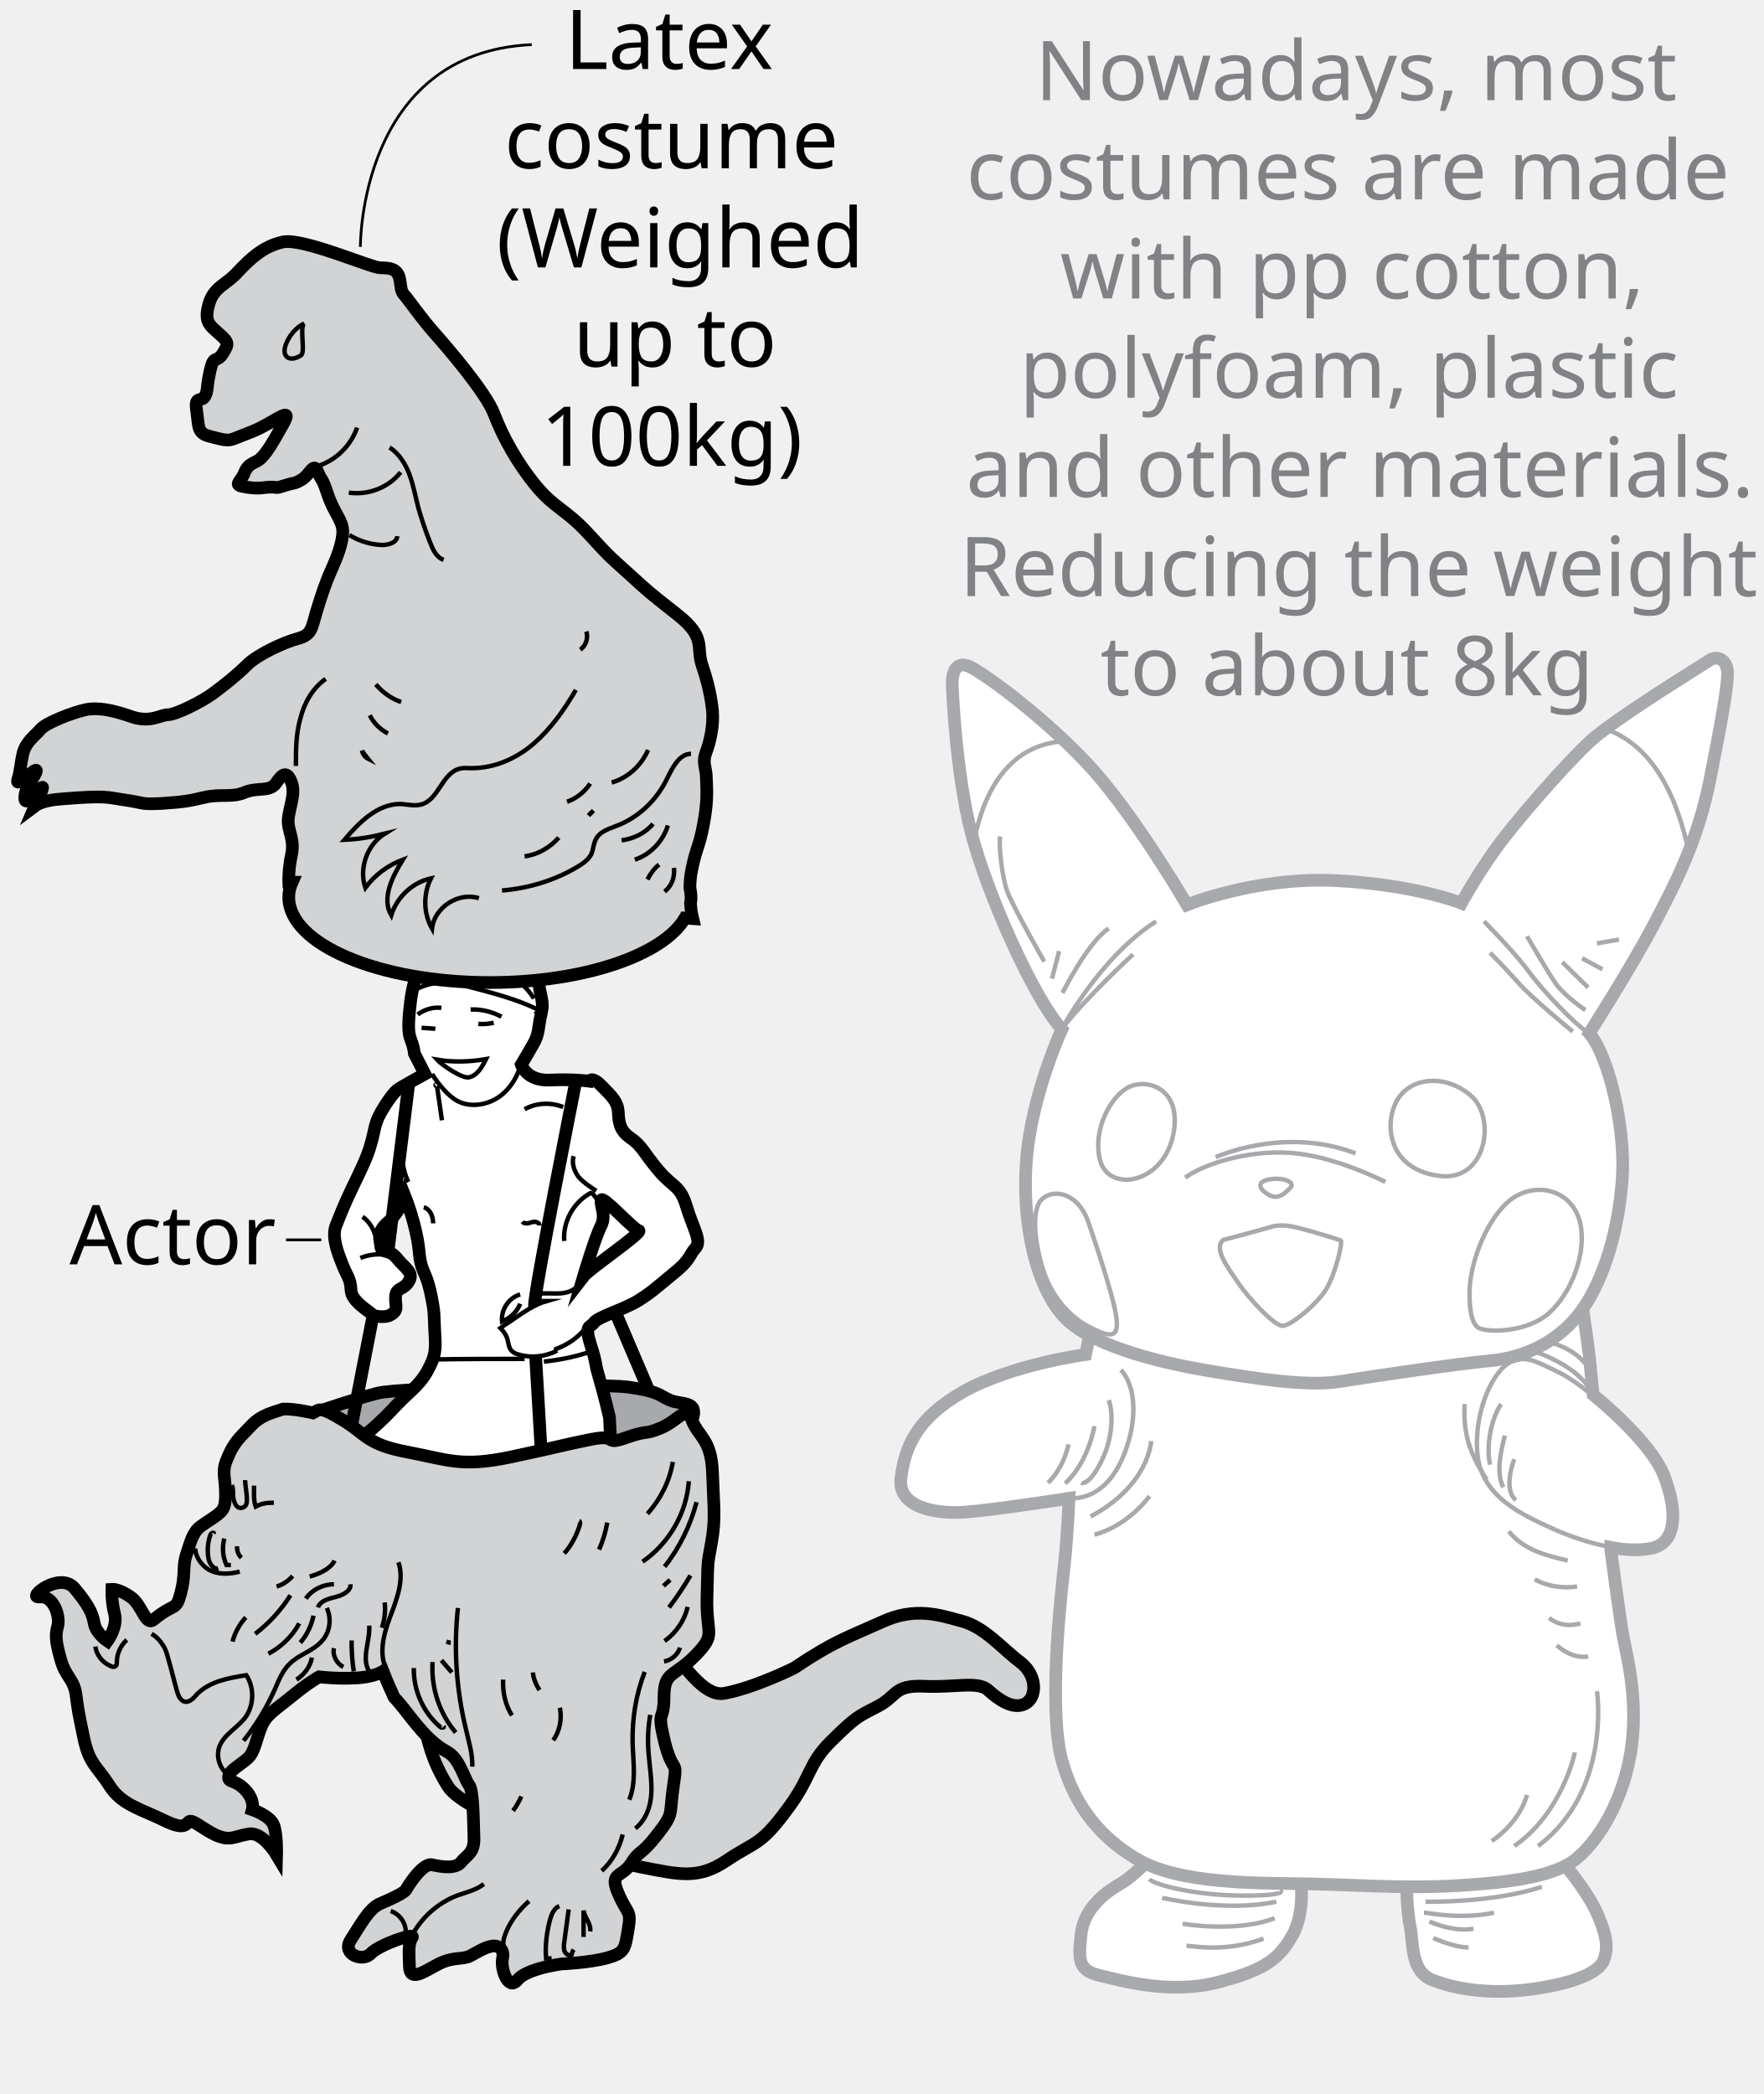
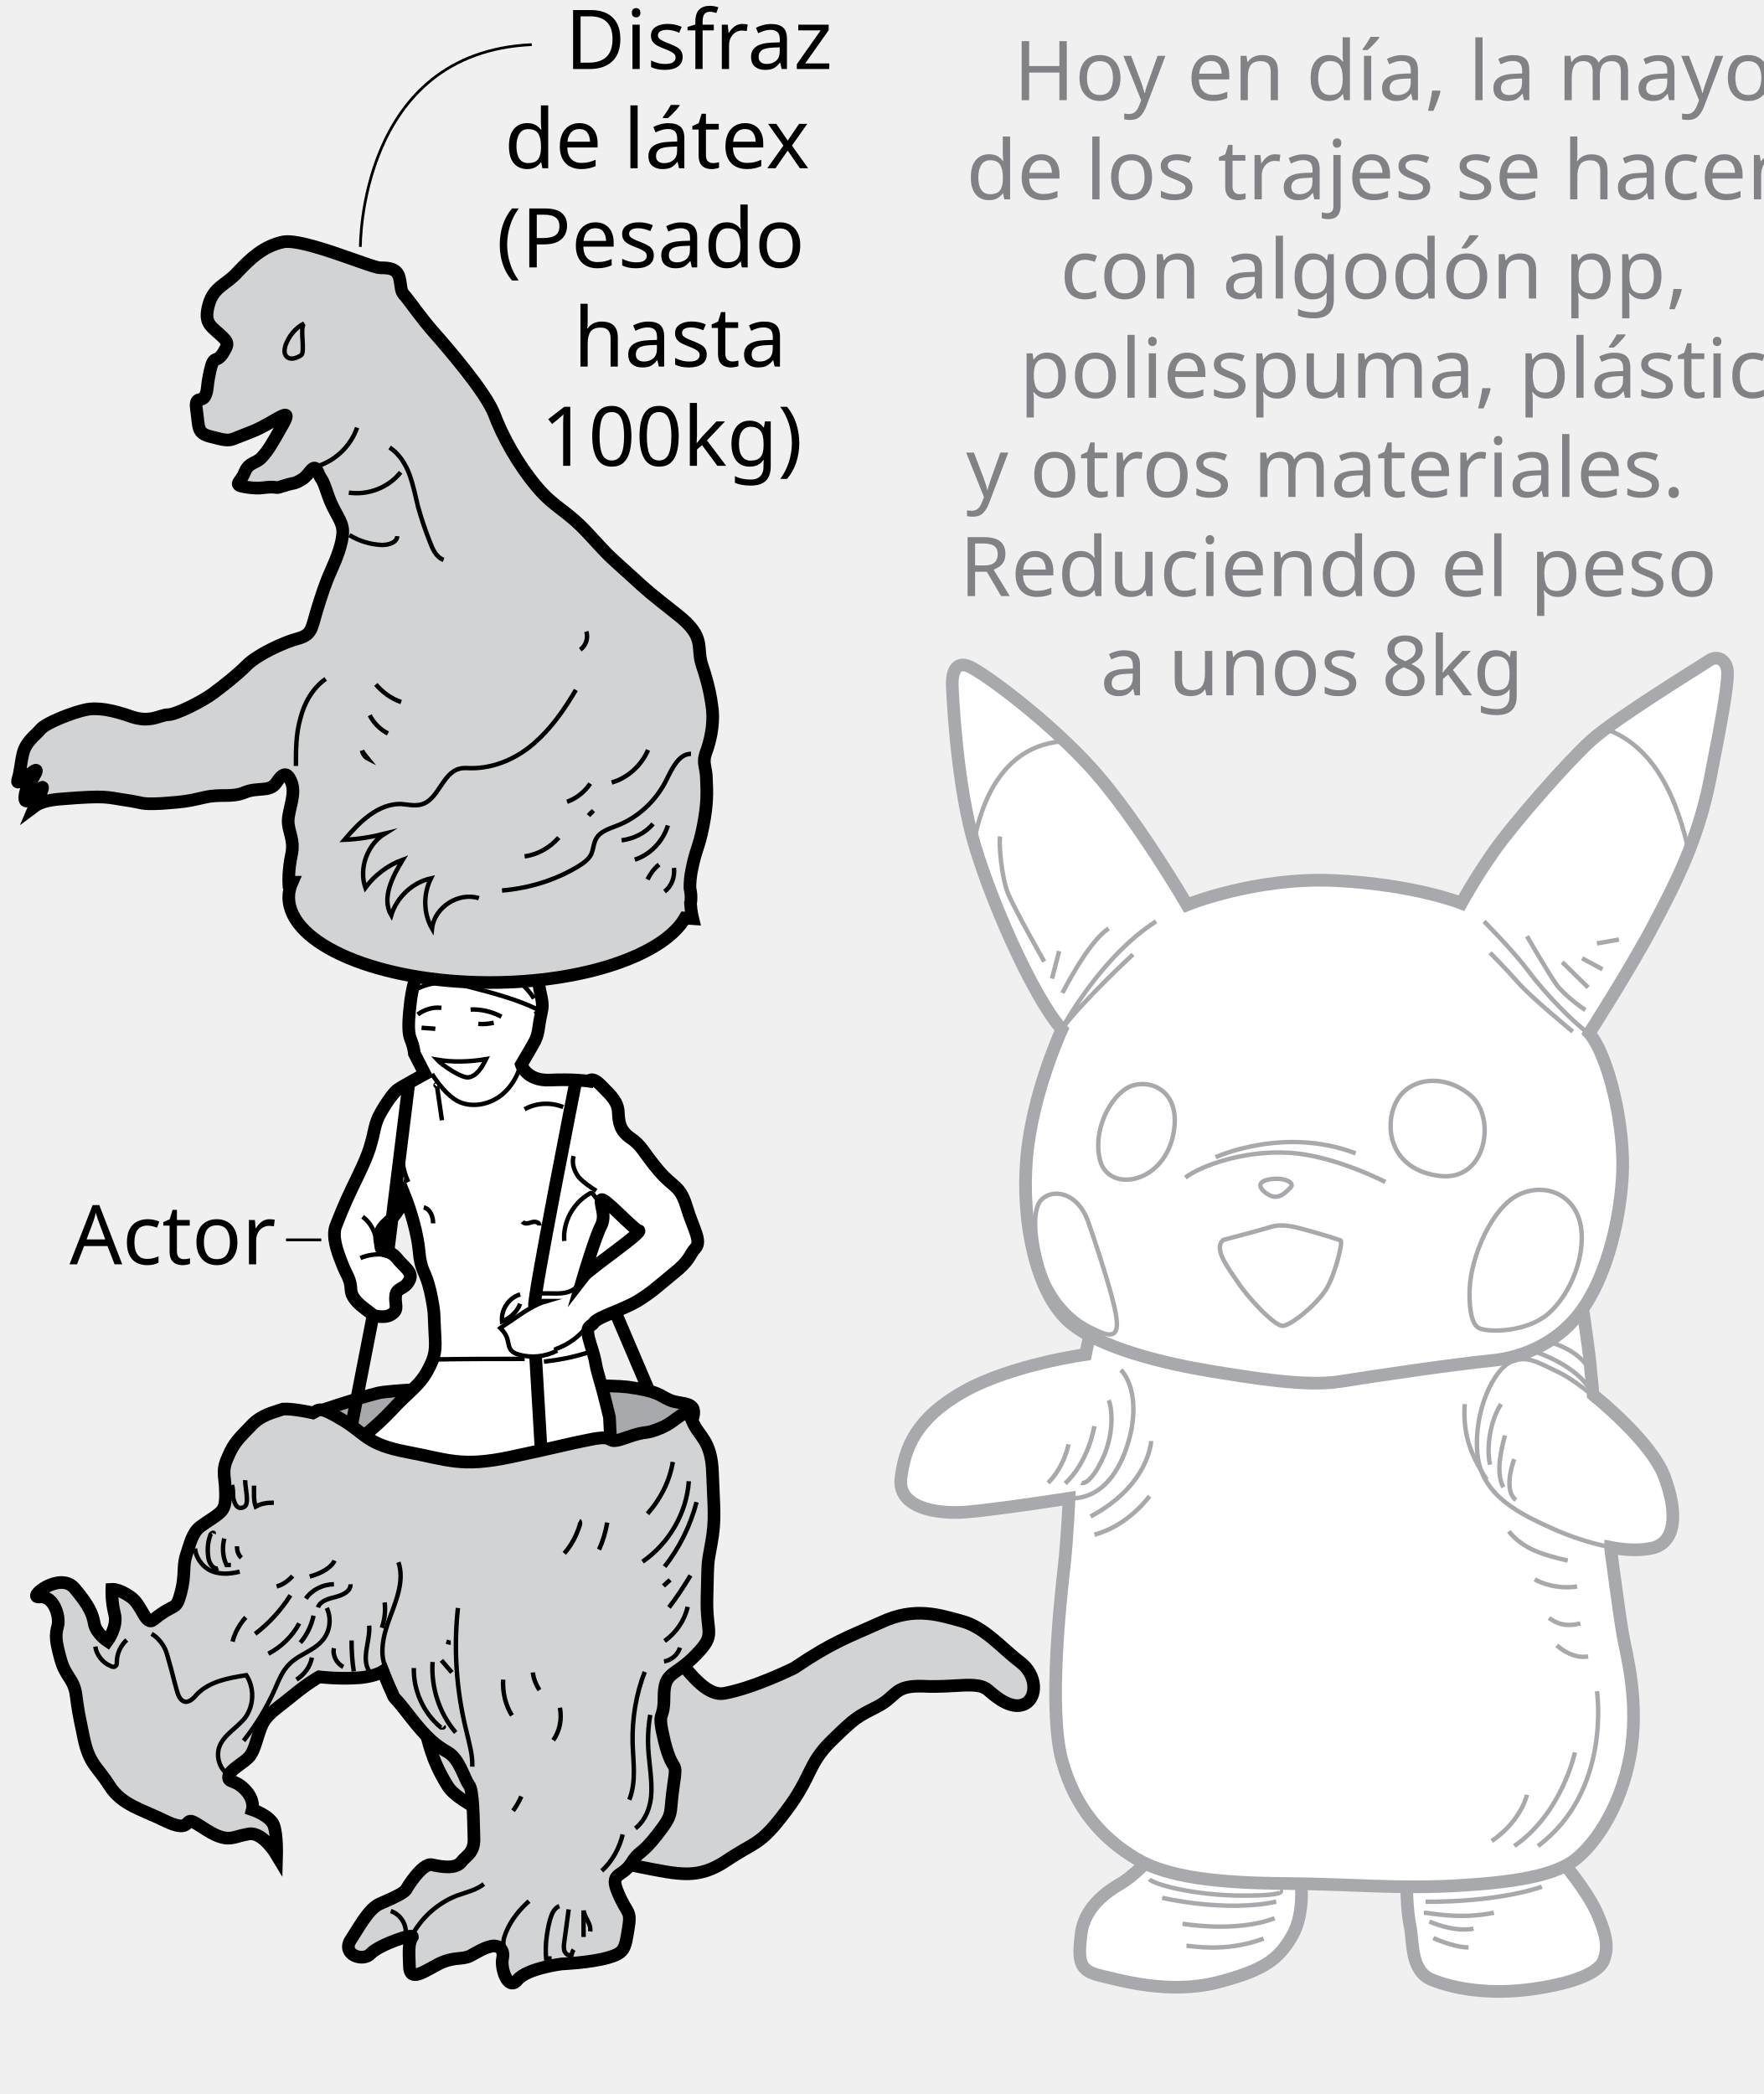
<svg xmlns="http://www.w3.org/2000/svg" version="1.1" id="Layer_1" x="0px" y="0px" viewBox="0 0 320 380" style="enable-background:new 0 0 320 380;" xml:space="preserve">
  <style type="text/css">
	.st0{fill:none;}
	.st1{fill:#A7A9AC;stroke:#000000;stroke-width:2.299;stroke-miterlimit:10;}
	.st2{fill:#D1D3D4;stroke:#000000;stroke-width:2.299;stroke-miterlimit:10;}
	.st3{fill:#FFFFFF;stroke:#000000;stroke-width:2.299;stroke-miterlimit:10;}
	.st4{fill:none;stroke:#000000;stroke-width:2.299;stroke-miterlimit:10;}
	.st5{fill:none;stroke:#000000;stroke-width:0.805;stroke-miterlimit:10;}
	.st6{fill:none;stroke:#000000;stroke-width:0.5;stroke-miterlimit:10;}
	.st7{font-family:'Roboto-Light';}
	.st8{font-size:15px;}
	.st9{fill:#FFFFFF;stroke:#A7A9AC;stroke-width:2.299;stroke-miterlimit:10;}
	.st10{fill:none;stroke:#A7A9AC;stroke-width:0.805;stroke-miterlimit:10;}
	.st11{fill:#808285;}
	.st12{font-family:'Roboto-LightItalic';}
	@keyframes baja{
		from{transform:translate(0,0);}
		to{transform:translate(0,86px);}
	}
	#animacion{
		  animation: baja 5s alternate infinite;
- 	}	
+ 	}
</style>
  <rect x="-92.8" y="16.9" class="st0" width="55.6" height="32.4" />
  <path class="st1" d="M58.5,255.9c0,0,6.1-2.1,10.1-3.1s39.6-1.8,45.3-1.1c5.8,0.8,5.6,1.5,7.7,2.4s5.3,0,4,3.6  c-1.4,3.6-12.6,13-22.7,14.5s-31.6,1.7-37.9-3.1C58.7,264.5,58.5,255.9,58.5,255.9z" />
  <path class="st2" d="M77.3,314.8c0.4,0.4,0.7,4.2,4,9.4c3.3,5.2,27.7,13.2,34.9,14.6c7.2,1.4,10.5,2.3,15.7-1.2  c5.2-3.5,6-2.6,10.7-8.9c4.8-6.3,3.9-8.5,8.3-12.8c4.4-4.3,4.6-4.3,8.3-6.2s2.9-3.9,8.4-3.7c5.6,0.3,9.8-1,11.7,0.7s4.5,3.6,6.7,2.5  s2.3-5.2-0.9-7.6s-6.4-6.3-10.5-7.4s-8.5-2.7-14.7,0.2c-6.2,2.8-8.5,3.4-15.8,8.3c0,0-7.2,3.6-12.7,4.6s-11.8-13.1-16.5-16.5  c-4.7-3.3-14.8-2.6-16.1-2.3C97.6,289,77.3,314.8,77.3,314.8z" />
  <path class="st3" d="M67.7,238.7c-0.5-0.7-3.9-2.4-4-4.6c-0.1-2.3-0.9-2.7-1.7-5c-0.9-2.2-1.7-4.7-1.1-6.5c0.7-1.8,1.6-4.1,3-7  c1.4-2.9,2.8-5.7,3.4-8c0.7-2.3,0.6-3.6,1.8-5.7c1.2-2.1,2.4-3.7,3.1-4.2s4.9-2.8,4.9-2.8l-1.9-3.7c-0.4-3.3-1.4-2-0.9-7.6  s1.6-7.8,3.1-10.3s1.3-4.4,5.3-5.6c4-1.2,8.1-0.4,10.8,2.4c2.7,2.8,3.7,3,4.1,7.1c0.4,4,1.2,4.3,0.6,6.8c-0.6,2.6-0.3,3.6-1.5,5.6  c-1.2,2.1-2.1,3.6-2.1,3.6s0.9,3,5.2,2.8c4.3-0.2,7.1,0.2,7.1,0.2s0.5-1,2.3,0.9c1.9,1.9,2.9,2.9,3,4.7s0.2,3.3,2.2,4.7  c2.1,1.4,2.4,2.7,5.1,5.9s3.9,2.6,5.1,6.6s2.8,6.2,1.6,7.5c-1.2,1.3-0.8,2.1-4.1,4.7c-3.3,2.7-3.7,3.2-6.4,4.9  c-2.7,1.6-7.2,2.9-7.9,3.9c-0.7,1-1.8,0.3-0.6,4.1c1.2,3.7,0.6,2.8,1.5,5.8s1.9,7.3,1.9,7.3l0.4,8.1c0,0-28.5,2.8-34.7,1.6  c-6.1-1.2-13.1-3.7-12.4-4.5s3.9-3,7.1-6.4c3.1-3.4,4.9-4.3,6.5-7.1c1.6-2.9,1.6-3.9,1.4-7.2s0.1-3-0.8-7.3c-1-4.3-1.7-3.2-2.1-7.8  c-0.5-4.5-2.5-9.5-2.5-9.5s-0.9,2.8-3.1,4.7s-1.4,3.1-1.3,4.4c0.1,1.3,1.5,0.4,2.9,2.1c1.3,1.7,3.2,2.6,2.2,4.2  c-0.9,1.6-2.2,1.1-2.4,2.6c-0.2,1.5,0.6,2.5-0.6,3.3C70,239.4,67.7,238.7,67.7,238.7z" />
  <path class="st4" d="M105.9,231.6c1-1.3,11-8.1,10-8.3s-6.6-6.5-6.8-5.5c-0.2,1,0.9,2.7,0,4.6C108.1,224.2,105.9,231.6,105.9,231.6z  " />
  <path class="st2" d="M56.8,256.4c1.2-0.6,1.1-1.3,5.4,1.3c4.3,2.6,4.3,4.4,11.7,5.8s9.8,2.8,18.8,0.9s9.5-2.2,14.6-3.2  c5-1,2.1,1.2,6.3-0.3c4.2-1.5,3.1-0.4,6.4-1.8s4.5-4.3,5.6-1.3c1.2,3,3.5,3.4,3.7,9.5s0.6,8.3-0.2,12.7s-0.6,2.9-0.8,9.8  c-0.2,7,1.8,6.6-2.1,10.6s-5.7,2.8-5.7,7.6c0,4.8-1.4,1.8,0.1,8.1c1.6,6.3,2.4,2.7,1.6,8c-0.8,5.4,0.2,4.8-2.9,8.8s-3.2,2.7-4.8,5.3  c-1.7,2.6-4,1.5-2.3,5.4c1.7,4,2.4,2.9,1.8,6.5s-0.6,4.3-3.8,5.2c-3.3,0.9-8.3,1.1-8.3,1.1s-6.3,0.8-8,2.9s-3.1-2.1-2.7-3.9  s-0.9-2.5-2.1-2.2c-1.3,0.3-2.2,0.9-3.7,1.7s-3,0.1-5.8,1.5c-2.7,1.4-5.2,3.3-5.3,0.5c-0.1-2.8-0.2-4.3,0.5-5.3s-6,1.3-7.5,2.9  c-1.4,1.6-5.3,0.2-3.7-2.4c1.7-2.6,3.3-5.7,5.3-6.6s4.7-2,4.9-2.8c0,0,2.8-4.7,4.6-4.3c1.8,0.4,4.3,0.8,5.3-0.5s2.5-1.6,2.3-4.7  c-0.1-3-0.1-8.4-0.9-9.3c-0.8-1-1.7-4.7-3.8-5.9c-2.1-1.2-3.7-2.4-6.9-6.5c-3.2-4.2-2.7-2.9-3.2-4.2c-0.6-1.2-1.7-4-1.7-4  s-1.7,1.1-5,1.2c-3.3,0.2-6.6-0.2-6.6-0.2s-2,1.1-4.9,3.5s-4.7,3.3-5.6,5.6c-0.9,2.3-1.1,3.9-2,5.2c-1,1.3-3.7,2.5-3.9,3.7  c-0.2,1.3,1,0.5,2.9,2.4s1.4,3.7,1.4,3.7s3.3,1.1,3.9,2.9c0.6,1.7,0.5,5.3,0.5,5.3s-2.5-4.2-5-3.8s-3.2,1.2-5.3,0.5  s-4.2-2.6-5.2-2.8s-0.4,2-4.6,0c-4.2-2.1-8-2.9-10.2-6.4s-3.7-3.9-4.7-8.7c-1-4.8-1-4.8-1.4-7.8s-1.9-3.2-2.8-6.5  c-0.9-3.3-1-4.3-0.5-6.1c0.4-1.8-0.8-5.5-3.3-5.2s3.6-4.7,6.3-1.6c2.7,3.2,3.3,4.7,3.6,6.4c0.3,1.8,2.4,3.2,2.4,3.2s1.9-2.6,1.3-4.9  s-0.5-4.5-0.5-4.5s1.3-0.1,3.4,1.4c2.1,1.4,2.7,5.4,4.2,4.1c3.9-3.2,4-1.4,4.9-4.8c0.9-3.3,0.3-4.8,1-6.9s1.1-4.1,2.6-5.2  s2.5-1.6,3.4-2.4c1-0.8,1.2-1.8,1.1-4.4c-0.1-2.5-0.7-3.3,0.5-5.9c1.1-2.6,2.1-3.4,4.1-5.5c1.9-2.1,4.2-2.5,5.9-3.1  C53.3,255.6,56.8,256.4,56.8,256.4z" />
  <path class="st5" d="M72.3,283.5c1.1,3.2-0.3,6.7-1.5,9.9c-1.2,3.2-2.2,6.9-0.5,9.9" />
  <path class="st5" d="M67,295c0.2,2.8-1.5,5.9,0,8.3" />
  <path class="st5" d="M63.8,297.7c0,1.9,0.1,3.7,0.4,5.6" />
  <path class="st5" d="M60.6,299.1c-0.3,1.3,0.5,2.8,1.7,3.4" />
  <path class="st5" d="M69.8,290.8c0.2,1.5,0,3.1-0.5,4.6" />
  <path class="st5" d="M41.2,321.9c-1.4-1.1-2-3.2-1.4-4.9c0.8-2.2,3.2-3.4,4.7-5.3c1.6-2.2,1.7-5.4,0.2-7.7c-3.2,0.5-6.6,1.1-8.9,3.4  c-0.6,0.7-1.4,1.6-2.3,1.4c-0.8-0.2-1.2-1.2-1.4-2c-0.5-1.7-0.9-3.5-1.4-5.2c-0.3-1-0.5-2.1-1.1-3c-0.5-0.8-1.2-1.6-2.1-2.1" />
  <path class="st5" d="M23,297.6c-1.1,1-1.8,2.5-1.8,4c0,0.3,0,0.6-0.2,0.7c-0.2,0.3-0.7,0.2-1,0c-1.4-0.6-2.5-2-2.7-3.5" />
  <path class="st5" d="M44.2,315.9c2.3-2.9,4.2-6,5.7-9.4c0.7-1.6,1.4-3.4,2.7-4.6c1.7-1.7,4.3-2.3,5.9-4.2c1.4-1.6,1.7-4,0.8-5.9" />
  <path class="st5" d="M54.3,294.6c-1.3,2.4-3.3,4.3-5.6,5.5" />
  <path class="st5" d="M53.8,304.8c1.4-0.9,2.5-2.3,2.8-4" />
  <path class="st5" d="M54.5,298.1c1.2-1.4,2-3.1,2.4-4.9" />
  <path class="st5" d="M46.3,296.5c2.5-1.9,4.7-4.3,6.4-7" />
  <path class="st5" d="M55.5,290.1c1.1-1.6,3.1-2.6,5.1-2.6" />
  <path class="st5" d="M57.7,291.7c0.4-1.2,2-1.6,3.2-1.9s2.8-1,2.7-2.3" />
  <path class="st5" d="M60.7,283.2c-0.5,1.2-2.3,2.3-4.5,2.9" />
  <path class="st5" d="M53.1,286c-0.8,0.9-1.8,1.6-2.9,1.9" />
  <path class="st5" d="M44.6,293.5c-1.1,1.2-2,2.8-2.4,4.4" />
  <path class="st5" d="M35.4,281c0.1,1.5,1.1,3,2.4,3.8c1.7,1,3.8,0.9,5.7,0.4" />
  <path class="st5" d="M46.1,269.6c0,1.3-0.1,2.7,0.3,3.8c1.1-0.6,2.1-0.7,3.3-0.7" />
  <path class="st5" d="M42.1,269.5c0.2,0.6,0.2,1.3,0.2,2c0.1,1.1,0.7,2.8,2.1,1.9c0.9-0.6,0-3.8,0.1-4.8" />
  <path class="st5" d="M38.8,278.3c0.1-0.3-0.5-0.1-0.6,0.2c-0.5,1.3-0.6,2.7-0.4,4.1c0.1,1,0.9,2.3,1.8,2" />
  <path class="st5" d="M40.7,279.2c-0.4,1.6-0.3,3.3,0.4,4.8c0.3,0,0.5,0,0.8,0" />
  <path class="st5" d="M43,280.6c0,0.8,0.2,1.5,0.8,2.1" />
  <path class="st5" d="M83.1,291.8c-0.8,7.4-0.3,14.9,1.5,22.2c0.5,2.2,1.2,4.4,1.1,6.6" />
  <path class="st5" d="M75.1,302.7c-0.1,4,1.7,8.1,4.8,10.7c0.2,0.2,0.8,0.1,0.6-0.1" />
  <path class="st5" d="M78.5,301.6c-0.3,4.6,1.2,9.3,4.2,12.8" />
  <path class="st5" d="M80.1,301.3c0.6,0.7,1.3,1.5,1.9,2.2" />
  <path class="st5" d="M81,297.9c0.3,0.1,0.5,0.2,0.8,0.2" />
  <path class="st5" d="M125,268.8c-0.4,5.8-3.6,11.3-8.4,14.6" />
  <path class="st5" d="M126.4,272.6c-1.1,4.2-3.1,8.3-5.8,11.7" />
  <path class="st5" d="M122.1,265.3c-0.6,3.5-2.2,6.7-4.6,9.4" />
  <path class="st5" d="M125.3,285.9c-1.2,2-2.5,4-3.9,5.8" />
  <path class="st5" d="M124.8,291.6c-0.6,2.5-2.1,4.7-4.2,6.2" />
  <path class="st5" d="M123.4,299c-0.4,1.3-1.6,2.3-2.9,2.5" />
  <path class="st5" d="M121.6,286.7c-0.4,0.4-0.8,0.7-1.2,1.1" />
  <path class="st5" d="M117,303.4c-1.6,4.1-2.3,8.5-2.2,12.9c0.1,3.5,0.7,7-0.6,10.3" />
  <path class="st5" d="M118,311.2c-0.4,2.3-0.5,4.6-0.3,7s0.6,4.8,0.5,7.2s-1,4.9-2.9,6.4" />
  <path class="st5" d="M113,332.9c-0.6,2.5-1.9,4.9-3.8,6.6" />
  <path class="st5" d="M101.5,345.9c-1,0.4-1.4,1.5-1.7,2.5c-0.6,2.3-0.9,4.7-0.7,7c0.3,0,0.7,0,1,0" />
  <path class="st5" d="M103.2,346.5c-0.3,2-0.5,3.9-0.8,5.9c-0.1,0.5-0.1,1.1,0,1.6c0.2,0.5,0.7,1,1.3,0.8c0.1-0.4,0.2-0.7,0.4-1" />
  <path class="st5" d="M105.9,351.5c0-1.6,0-3.2,0-4.8c0.2,1.4,1.4,2.3,1.2,3.8" />
  <path class="st5" d="M91.3,304.8c-0.1,2.3,0.4,4.6,1.6,6.5" />
  <path class="st5" d="M96.7,303.5c0.1,1.1,0.6,2.3,1.2,3.2" />
  <path class="st5" d="M101.6,309.9c0.4,2,0,4.2-1.2,5.9" />
  <path class="st5" d="M94.6,326c-0.4,0.9-0.9,1.8-1.5,2.6" />
  <path class="st5" d="M75,350.8c1.8-3.1,4.6-5.5,7.9-6.8c1.7-0.6,3.5-1,4.9-2.1" />
  <path class="st5" d="M91.6,353.7c-0.5-0.9-0.2-2,0.2-3c0.9-2.2,2.4-4.1,4.2-5.7" />
  <path class="st5" d="M70.9,346.8c1.8,0.6,3,2.5,2.7,4.4" />
  <path class="st5" d="M105.1,276c0.2,0.1,0.2,0.5,0.1,0.8c-0.6,1.9-1.5,3.6-2.8,5.1" />
  <path class="st5" d="M110.2,276.3c-0.3,1.7-0.8,3.4-1.5,4.9" />
  <path class="st5" d="M102.4,225.2c-0.3-3.4,1.6-6.9,4.6-8.6c0.1-0.1,0.2-0.1,0.3-0.1c0.2,0,0.3,0.2,0.4,0.3c0.3,0.4,0.6,0.8,1,1.2" />
  <path class="st5" d="M94.8,221.7c0.4,0.5,1.1,0.3,1.7,0.1s1.4,0,1.4,0.6" />
  <path class="st5" d="M76.9,219.1c1.2,0.3,1.7,1.7,1.7,2.9" />
  <path class="st5" d="M65.8,220.8c1.1,0.8,1.9,2,2.3,3.4" />
  <path class="st5" d="M65.4,228.3c1.4-0.6,3-0.8,4.6-0.6" />
  <path class="st5" d="M78.4,194.9c0.6,1,1.3,1.9,2.1,2.8c0.7,0.8,1.6,1.6,2.5,2.1c2.5,1.3,5.7,0.7,7.9-1s3.5-4.4,4-7.2" />
  <path class="st5" d="M74.7,180c1.7-1.1,3.8-1.7,5.8-1.7c1.6,0,3.2,0.4,4.7,0.8c4.2,1.1,8.5,2.2,12.4,4.1c0,0.2-0.3,0.5-0.5,0.3" />
  <path class="st5" d="M88.9,173.9c0.5-0.9,1.8-0.6,2.7,0c1.6,1,3,2.4,4.1,4" />
  <path class="st5" d="M84.3,175.4c4.8-0.8,10,1.6,12.6,5.8" />
  <path class="st5" d="M92,171.7c1.6,0.4,2.9,1.6,3.5,3.1" />
  <path class="st5" d="M85.4,183.2c1.9-0.1,3.9,0.4,5.6,1.3" />
  <path class="st5" d="M75.8,184.1c1.2-0.9,2.8-1.4,4.3-1.2" />
  <path class="st5" d="M86.8,185.8c0.9,0.1,1.9,0,2.8-0.2" />
  <path class="st5" d="M76.5,186.5c0.8,0.1,1.7,0.1,2.5,0.2" />
  <path class="st5" d="M79.3,192.3c2.9,0.5,5.9,0.4,8.9-0.1c-0.7,1.4-1.6,3-3.1,3.3C83.9,195.8,80.1,193.2,79.3,192.3z" />
  <path class="st5" d="M79.1,197c-0.1,0.1-0.1-0.2,0-0.2s0.2,0.1,0.2,0.3c0.3,2.1,0.6,4.2,0.9,6.2" />
  <path class="st5" d="M95.2,201.3c2.1-1.2,4.8-1.3,7-0.4" />
  <path class="st5" d="M104.1,209.8c-0.4,1.3,0.1,2.7,0.9,3.8c0.9,1,2.1,1.8,3.2,2.5" />
  <path class="st5" d="M74.1,214.5c-1.2-2.5-1.4-5.4-0.6-8.1" />
  <path class="st5" d="M78.7,246.7c5.5-0.1,11-0.1,16.5-0.1" />
  <path class="st5" d="M98.7,247.1c2.7-0.3,5.3-0.8,7.8-1.6" />
  <path class="st5" d="M106.5,240.7c-1.4,1.9-3.4,3.3-5.6,4.1c0-0.1,0-0.2,0-0.3" />
  <path class="st5" d="M94.4,234.9c-2.1,0.6-3.5,2.8-3.3,4.9c1.5-0.6,2.7-1.7,3.3-3.2" />
  <path class="st5" d="M101.1,245.1c-2.1,1.1-4.7,1.4-7,0.7c-0.5-0.1-1-0.4-1.3-0.7c-0.5-0.6-0.5-1.3-0.7-2c-0.2-0.8-0.7-1.5-1.3-2.1  c0.8-0.6,1.7-1.1,2.5-1.7c1.9-1.3,3.8-2.6,5.9-3.2c-0.3,0-0.7,0-1,0" />
  <path class="st5" d="M97.7,234.8c1.3-0.2,2.7,0,4.1-0.1s2.8-0.7,3.4-1.9" />
  <line class="st4" x1="98.2" y1="263.2" x2="97.2" y2="246.2" />
  <path class="st4" d="M97,237c-0.3-1.4,7.5-40.8,7.5-40.8" />
  <line class="st4" x1="74.2" y1="196.5" x2="70.4" y2="227.2" />
  <line class="st4" x1="67.7" y1="238.7" x2="63.8" y2="258.7" />
  <line class="st4" x1="111.7" y1="238.2" x2="117.8" y2="252.5" />
  <line class="st6" x1="51.9" y1="225" x2="58.3" y2="225" />
  <text transform="matrix(1 0 0 1 12.6177 229.4367)" class="st7 st8">Actor</text>
  <g>
    <g>
      <path class="st9" d="M209,336.8c-0.1,0.4-3.5,3.8-5.6,5s-6.6,4.1-7.2,9.1c-0.6,5-0.4,6.7,3.4,7.6c3.8,0.9,12.7,3.5,21.5,1.2    s11.1-4.4,13.5-8.6c2.3-4.2,1.6-10.7,1-11.1C235.1,339.4,209,336.8,209,336.8z" />
      <path class="st9" d="M255.3,340.4c-0.1,1.8,0,6.3,0.6,9.2c0.6,2.9,0,8.1,4,9.7c4,1.6,10.5,2.8,18.6,1.6s11.7-3.2,12.5-5.1    c0.7-1.9,0.9-3.7-1-8.2s-6.7-10-6.7-10L255.3,340.4z" />
      <path class="st9" d="M301.9,267.6c-1.9-4.6-7.9-10.5-12.8-14.5c-0.2-2-0.3-3.4-0.4-3.9c-0.1-2.8-1.8-13.8-1.8-13.8l-89.2,7    l-0.7,3.4c0,0-13.3,1.8-22.1,6.7c-8.8,5-10.7,10.3-11.4,15.7c-0.7,5.4,6.4,6.6,11.7,6.2s18.8-2.5,18.8-2.5s-0.3,7.2-0.9,12.5    c-0.6,5.3-2.9,25.8-0.4,35s7.8,14.5,13.5,17.9s14.8,4.4,27.1,4.5s20.2,1,30.9,0.4c10.7-0.6,17.1-1.8,20.9-4.2    c3.8-2.5,8.9-9.5,10.7-19.3c1.8-9.8-0.7-18.6-1.3-22c-0.6-3.4-2.2-15.5-2.2-15.5s0-0.1,0-0.4c2.6,0.5,5.1,0.6,7.2,0.2    C304.2,280.2,304.6,274.5,301.9,267.6z" />
      <path class="st10" d="M203.4,248.6c1.2,1.2,3.2,4.8,1.8,11.4c-1.5,6.6-5.1,12.2-11.3,11.9" />
      <path class="st10" d="M274.3,247.1c-3.2,1.3-6.9,8.9-6.2,16.7c0.7,7.8,8.1,11.1,14.1,13.8c6,2.6,12.3,4.1,17.1,3.4    c4.8-0.7,5.3-6.4,2.5-13.3S287,251,283,249.1S277.1,245.9,274.3,247.1z" />
      <path class="st9" d="M215.4,164.2c0,0-8.8-15.1-16.8-24.2c-8.1-9.1-19.8-17.7-22.6-19s-3.2,1.6-3.2,2.9s0.7,16.7,3.5,27.4    s11.1,29.6,16.4,35.5c0,0-5.4,11.6-6.4,23.4s1.8,23.9,7.2,29.2s18.8,8.2,26.1,9.4s17.4,2.9,23.6,1.9c6.2-1,21.2-3.2,27.5-3.8    c6.3-0.6,12.5-3.7,16.4-9.2c4-5.6,6.7-14.7,7.3-24c0.6-9.4-2.6-22.3-6-26.2c0,0,7.6-11.9,11.6-19.5s8.1-15.4,10.3-26.5    c2.2-11.1,3.2-16.8,3.2-19.3s-1.9-3.4-3.4-2.3c-1.5,1-17,10.5-21.4,14.5s-14.2,15.2-17.6,20.1c-3.4,4.8-5.9,9.4-5.9,9.4    s-8.5-3.4-22.9-4.1S215.4,164.2,215.4,164.2z" />
      <path class="st10" d="M313.4,122c0-2.5-1.9-3.4-3.4-2.3c-1.3,0.9-12.9,8-18.9,12.5c3.1,1,7.1,3.4,10.3,8.7c2.7,4.4,4.2,9.7,5,13.4    c1.5-3.9,2.9-8.1,3.8-13C312.4,130.2,313.4,124.5,313.4,122z" />
      <path class="st10" d="M176,121c-2.8-1.3-3.2,1.6-3.2,2.9s0.7,16.7,3.5,27.4c0.1,0.5,0.3,1,0.4,1.6c1.1-5.6,3.2-11.5,7.8-15.2    c3-2.4,6.4-3.1,8.7-3.2C186,127.6,178.2,122,176,121z" />
      <path class="st10" d="M287.9,187.2c-2.2-1.5-7.6-7-10.4-10.8s-8.2-9.2-8.2-9.2" />
      <path class="st10" d="M212.8,206.4c2-8.5-4.2-10.8-7.8-9.2c-3.5,1.6-6.9,8.1-5.3,13.6C201.4,216.3,210.7,214.9,212.8,206.4z" />
      <path class="st10" d="M267,198.9c-4.8-4.2-11.3-3.4-13.6,1s-1.3,12.4,7.9,13.5C269.8,214.4,271.5,202.9,267,198.9z" />
      <path class="st10" d="M230.4,216.9c-1.9-1-2.6-2.5,0.1-2.9c2.8-0.4,4.5,0.7,3.7,1.5S232.1,217.8,230.4,216.9z" />
      <path class="st10" d="M215.1,213.7c2.9-2.2,10.7-5,18.9-4.5s17.4,5.3,17.4,5.3" />
      <path class="st10" d="M222,225c0,0,6.9-1.8,8.1-2.2c1.2-0.4,2.6-0.7,5.4,0c2.8,0.7,7.3,2.1,7.8,2.3c0.4,0.3-0.9,5.9-2.6,8.8    c-1.8,2.9-6.4,6.6-7.9,6.7c-1.5,0.1-6.3-5.1-8.1-7.8S220.1,226.6,222,225z" />
      <path class="st10" d="M197.4,221.5c-1.9-5.1-6.3-5.9-8.4-3.8c-2.1,2.1-1,9.2,0.6,13.6s4.8,7.8,7.9,9.4c3.1,1.6,5.7,2.8,5.1-1.5    C202.1,234.9,197.4,221.5,197.4,221.5z" />
      <path class="st10" d="M266.7,233.8c0.3-6,4.1-14.7,8.9-17s10.4,0,11.3,5.9s-2.5,13.3-6.7,16.3c-4.2,2.9-10.7,2.8-12,1.9    C266.8,239.9,266.6,236.5,266.7,233.8z" />
      <path class="st10" d="M277.1,244.8c0,0,9.5,2.6,11.9,8.3" />
      <path class="st10" d="M280.5,243.4c0,0,6.1,1.1,8.2,5.7" />
      <path class="st10" d="M265.8,254.8c-0.3,5,0.7,8.7,4,13.7" />
      <path class="st10" d="M272.4,254.8c-2,3-2.7,8-2,11" />
      <path class="st10" d="M273.1,260.5c-0.7,2.7-1.7,6.7-0.3,9.4" />
      <path class="st10" d="M274.8,264.8c-0.7,1.7-1.7,6,0.3,7.4" />
      <path class="st10" d="M201.2,254.1c0.7,1.7,1,6.4-1.3,11c-2.3,4.7-3.7,4-3.7,4" />
      <path class="st10" d="M198.6,258.8c0,0-1,6.4-5.3,10.4" />
      <path class="st10" d="M193.9,262.1c0,0-0.7,4-3.7,7" />
      <path class="st10" d="M273.8,277.9c2.7,3.3,6.4,4.3,10.7,5.3" />
      <path class="st10" d="M278.5,286.6c2.3,1.3,5.3,1.7,7.7,1.3" />
      <path class="st10" d="M281.1,293.6c1.3,1,3,1.7,5.7,1" />
      <path class="st10" d="M282.5,298.6c2,1.7,4,2.3,5.7,2" />
      <path class="st10" d="M289.8,306.9c0,0,2.7,18.1-10.7,28.1" />
      <path class="st10" d="M285.8,318c0,0-2.3,11-11,17" />
      <path class="st10" d="M277.1,325.7c0,0-1,4.7-6.4,8.4" />
      <path class="st10" d="M208.9,261.5c0,0-0.3,8-11,13.7" />
      <path class="st10" d="M208.6,271.5c0,0-3.7,5.3-10,7" />
      <path class="st10" d="M220.6,210c0,0,12.4-5.7,25.4-0.7" />
      <path class="st10" d="M270.4,172.9c0,0,2.7,2.7,5,5.3c2.3,2.7,10,9,10,9" />
      <path class="st10" d="M277.1,169.9c0,0,3.7,6.4,5.3,8.7c1.7,2.3,5.3,4.7,5.3,4.7" />
      <line class="st10" x1="283.5" y1="174.6" x2="288.2" y2="179.2" />
      <line class="st10" x1="287.1" y1="173.9" x2="290.8" y2="175.9" />
      <line class="st10" x1="289.8" y1="171.2" x2="293.8" y2="170.5" />
      <path class="st10" d="M181.5,151.8c-0.3,1.3,0.3,7.4,1.3,10c1,2.7,6.7,12.7,6.7,12.7" />
      <line class="st10" x1="192.2" y1="172.6" x2="190.9" y2="177.6" />
      <path class="st10" d="M201.2,168.5c-3.7,2.3-8.4,11.7-8.4,11.7" />
      <path class="st10" d="M205.6,173.2c0,0-8.7,8-12.9,13.5c0,0,6.9-13,17.1-19.5" />
      <path class="st10" d="M208.6,341c0.7,1,8.4,3,17,3s6.7-1,6.7-1" />
      <path class="st10" d="M210.9,344.4c0,0,11.4,2.7,20.7,0.7" />
      <path class="st10" d="M214.6,349.1c0,0,9.7,1.7,16.7-1" />
      <path class="st10" d="M215.3,353.1c1,0,7,1.3,14-1.3" />
      <path class="st10" d="M258.7,345.1c0,0,12,0.3,21.1-2.7" />
      <path class="st10" d="M258.4,347.1c1,0,6.4,1.3,12.7,0" />
      <path class="st10" d="M259.4,348.7c0,0,4.3,2,8,1.3" />
      <path class="st10" d="M260.1,351.7c0,0,3.7,1.7,6.4,1.7" />
    </g>
  </g>
  <rect x="172.1" y="6.9" class="st0" width="137.5" height="147.6" />
-   <text transform="matrix(1 0 0 1 183.9472 18.1756)" class="st11 st7 st8"> Nowadays, most </text>
-   <text transform="matrix(1 0 0 1 175.3486 36.1756)" class="st11 st7 st8">costumes are made </text>
-   <text transform="matrix(1 0 0 1 192.3661 54.1756)" class="st11 st7 st8">with pp cotton, </text>
-   <text transform="matrix(1 0 0 1 185.0126 72.1756)" class="st11 st7 st8">polyfoam, plastic </text>
-   <text transform="matrix(1 0 0 1 175.312 90.1756)" class="st11 st7 st8">and other materials. </text>
-   <text transform="matrix(1 0 0 1 174.1367 108.1756)" class="st11 st7 st8">Reducing the weight </text>
-   <text transform="matrix(1 0 0 1 199.6757 126.1756)" class="st11 st7 st8">to about 8kg</text>
+   <text transform="matrix(1 0 0 1 183.9472 18.1756)" class="st11 st7 st8">Hoy en día, la mayoría </text>
+   <text transform="matrix(1 0 0 1 175.3486 36.1756)" class="st11 st7 st8">de los trajes se hacen </text>
+   <text transform="matrix(1 0 0 1 192.3661 54.1756)" class="st11 st7 st8">con algodón pp,</text>
+   <text transform="matrix(1 0 0 1 185.0126 72.1756)" class="st11 st7 st8">poliespuma, plástico </text>
+   <text transform="matrix(1 0 0 1 175.312 90.1756)" class="st11 st7 st8">y otros materiales. </text>
+   <text transform="matrix(1 0 0 1 174.1367 108.1756)" class="st11 st7 st8">Reduciendo el peso </text>
+   <text transform="matrix(1 0 0 1 199.6757 126.1756)" class="st11 st7 st8">a unos 8kg</text>
  <g id="animacion">
    <g>
      <path class="st5" d="M47.5,55.2c0.5-2.4,2.3-4.5,4.7-5.2" />
      <path class="st5" d="M51.7,46.7c1.3-0.7,2.9-1.1,4.4-1" />
      <path class="st5" d="M63,49.2c0.9,0.4,1.7,1,2.4,1.8" />
      <path class="st5" d="M68.6,54.9c1.2,0.7,2.1,1.8,2.7,3" />
      <path class="st5" d="M118.7,163.2c-0.9,0.6-1.7,1.3-2.6,1.9" />
      <path class="st5" d="M111.8,160.2c-0.5,2.1-2.1,4-4.1,4.8" />
      <path class="st5" d="M105.9,168.9c-0.6,0.3-1.2,0.5-1.8,0.8" />
      <path class="st5" d="M103.2,163.4c0.4-1.2,1.3-2.3,2.4-2.9" />
      <path class="st5" d="M111,167.6c0.9,0.2,1.9-0.6,2-1.5" />
      <path class="st5" d="M114.9,158.9c0.4-0.2,0.8-0.4,1.2-0.6c-0.4,0.1-0.8,0.2-1.2,0.3" />
      <g>
        <path class="st2" d="M128.1,136.6c0.8-2.1,1.4-4.9,1.2-7.6c-0.3-2.7-0.8-5-1.9-8.3c-1.1-3.3,0.8-5-4.4-9.1     c-5.2-4.1-5.2-4.1-8.7-7.3c-3.5-3.2-3.2-2.7-7.4-7.3c-4.2-4.6-6.2-4.7-9.6-8.8c-3.4-4.1-6.1-9-7.6-13s-8.6-12.2-10.9-14.8     s-4.3-5.5-5.2-6.6c-1-1-0.7-1.4-1.1-3.3c-0.4-1.8-1.9-1.9-3.5-1.9s-13.9-5.4-17.6-4.7c-3.7,0.8-6,3.1-8.2,5.4     c-2.1,2.4-4.4,2.7-5.3,5.9c-0.9,3.2,0.1,3.8,1.9,5.4c1.8,1.6,1.7,1.8,0.6,3.6c-1.2,1.8-1.6,0-2.3,3.2s-0.3,3.3-0.9,4.5     c-0.6,1.2-2-0.3-1.5,2.7c0.4,3,0.1,4,2.4,4.6c2.4,0.6,3.2,0.9,4.4,0.4s-0.7,0.3,3.3-1.3c4-1.6,7.7-5.1,5.5-1.2s-2.7,4.7-3.8,5.9     c-1.1,1.2-2.3,0.8-3.1,2.7c-0.7,1.9-2.4,2.3,0.3,2.7c2.6,0.4,3.1,0,4.5,0s0.6,0.3,2.5-0.3c1.9-0.6,1.6-0.2,3.1-1.1     s2.1-3.3,2.9-1.3c0.8,1.9,0.6,0.5,1.8,4.1c1.2,3.5,2.7,4.6,2.7,6.7c0,2-1.1,4.8-2.1,7s-1.8,4.6-2.7,7.6s-0.8,4.1-3.4,4.8     c-2.6,0.7-7.3,2.9-9.2,4.8c-1.9,1.9-4.1,3.6-6.1,5.1s-6.8,3.9-8.2,3.9s-3.1,1.5-6.5,0.4c-3.4-1.2-6.2-1.8-8.5-1.3s-7,2.3-8.1,3.5     c-1.1,1.3-2.6,2.2-3.2,4.3c-0.5,2.1-0.5,3.5-1,5c-0.4,1.5,3.5-2.6,3.4-1.7s-2.2,3-2.1,5c0.1,2,3.6-3.2,3.2-1.8     c-0.2,0.8-0.9,2-1.4,3.2c0.8-0.6,2.2-1.1,4.7-1.3c8.6-0.7,8.3-0.3,11.8,0.2s2.5,0.8,6.6,0.6c4.1-0.3,4.7-0.4,7.7-1.1     s4.9,0.1,7.3-0.9c2.4-1,4.5,0,5.7-1.7c1.2-1.8,2-2.2,2.8-0.1c0.8,2.1-0.5,4.8-0.6,6.8s1.2,3.5,0.6,6.3c-0.6,2.8-0.5,5-0.5,5H53     c-0.4,0.9-0.6,1.8-0.6,2.7c0,8.6,16.4,15.5,36.5,15.5c17.1,0,31.5-5,35.4-11.7l1.4,0.1c0,0-0.3-1.2-0.4-2.8     c0.1-0.4,0.1-0.7,0.1-1.1c0-0.6-0.1-1.1-0.2-1.7c0-1,0.1-2.1,0.3-3.1c0.8-4.1,1.3-4,2.1-8.1c0.8-4.1,0.7-6.1,0.6-8.4     C128.2,139.2,127.4,138.6,128.1,136.6z" />
        <path class="st5" d="M55.2,58.7c-1.6,0.8-2.8,2.3-3.4,4c-0.2,0.7-0.3,1.5,0.2,2c0.7,0.7,1.8,0.3,2.6-0.2     C55.5,64,54.3,59.4,55.2,58.7z" />
        <path class="st5" d="M125.4,136.8c-2.2,0-3.4,2.6-4.4,4.6c-1.9,3.9-5.2,7-9.2,8.5c-1.3,0.5-2.8,1-3.5,2.1c-0.6,0.9-0.6,2.1-1,3     c-0.5,1-1.5,1.7-2.5,2.3c-4.2,2.5-8.9,3.9-13.7,4.3" />
        <path class="st5" d="M104.5,125.2c-2.1,3.6-4.5,7-7.6,9.7c-3.1,2.7-7.1,4.5-11.3,4.5c-0.8,0-1.5-0.1-2.2,0.1     c-3.2,0.8-3.8,5.7-7,6.5c-1.2,0.3-2.4,0-3.6-0.1c-4.2-0.1-7.6,3.3-10.3,6.5c2.5-0.1,4.9-0.5,7.3-1.1c-3.2,2-4.7,6.3-3.5,9.8     c1.7-2.3,4.1-4.1,6.8-5.1c-1.9,3.1-3.9,7-2.1,10.1c1-3.3,3.9-6,7.2-6.7c-1.4,2.8-1.4,6.3,0.2,9.1c0.4-3.8,4.8-6.7,8.5-5.5" />
        <path class="st5" d="M117.6,136.1c-1.2,2.8-3.7,5.1-6.6,5.9" />
        <path class="st5" d="M107.1,142.2c-1,1.5-2.5,2.7-4.2,3.3" />
        <path class="st5" d="M95.2,155.4c2.4-0.3,4.6-1.6,6.2-3.4" />
        <path class="st5" d="M106.8,148c0.3-0.3,0.6-0.6,0.9-0.9C107.4,147.4,107.1,147.6,106.8,148" />
        <path class="st5" d="M121.2,149.8c-0.9,2.9-3.2,5.3-6,6.2" />
        <path class="st5" d="M118.5,149.5c-1.4,1.7-3.5,2.7-5.7,3" />
        <path class="st5" d="M119.6,156.9c-0.9,0.7-1.6,1.7-2.1,2.7" />
        <path class="st5" d="M120.6,161.8c1.3-1,1.9-2.7,1.7-4.3" />
        <path class="st5" d="M106.4,114.6c0.4,1.2-0.1,2.6-1.1,3.3" />
        <path class="st5" d="M70.7,81.2c1.7,1.1,2.9,3,3.6,4.9s1.1,4,1.6,6c0.6,2.1,1.3,4.2,2.1,6.2c0.5,1.3,1.1,2.8,2.5,3.3" />
        <path class="st5" d="M57.9,84.5c3.2-1.1,5.8-3.7,6.9-6.9" />
        <path class="st5" d="M63.3,89.4c3.5,0.5,7.2-0.9,9.4-3.7" />
        <path class="st5" d="M63.4,97.1c1.8,1.1,3.8,1.7,5.9,1.8c1.2,0,2.7-0.4,2.8-1.6" />
        <path class="st5" d="M53.7,139c0-2.9,0-5.8,0.8-8.6c0.7-2.8,2.2-5.5,4.6-7.2" />
        <path class="st5" d="M68.2,124.2c1.2,1.4,2.8,2.6,4.6,3.2" />
        <path class="st5" d="M67.1,129.8c0.7,1.4,1.9,2.6,3.3,3.3" />
        <path class="st5" d="M65.7,136.2c0.1,0.6,0.5,1.2,1.1,1.5C66.4,137.2,66,136.8,65.7,136.2" />
      </g>
    </g>
-     <text transform="matrix(1 0 0 1 102.5439 12.5277)" class="st7 st8">Latex</text>
-     <text transform="matrix(1 0 0 1 91.5321 30.5277)" class="st7 st8">costume</text>
-     <text transform="matrix(1 0 0 1 90.0966 48.5277)" class="st12 st8">(Weighed</text>
-     <text transform="matrix(1 0 0 1 104.0526 66.5277)" class="st12 st8">up to</text>
+     <text transform="matrix(1 0 0 1 102.5439 12.5277)" class="st7 st8">Disfraz</text>
+     <text transform="matrix(1 0 0 1 91.5321 30.5277)" class="st7 st8">de látex</text>
+     <text transform="matrix(1 0 0 1 90.0966 48.5277)" class="st12 st8">(Pesado</text>
+     <text transform="matrix(1 0 0 1 104.0526 66.5277)" class="st12 st8">hasta</text>
    <text transform="matrix(1 0 0 1 98.1601 84.5277)" class="st12 st8">100kg)</text>
    <path class="st6" d="M65.4,44.8c0,0-0.3-35.3,31.1-36.7" />
  </g>
</svg>
